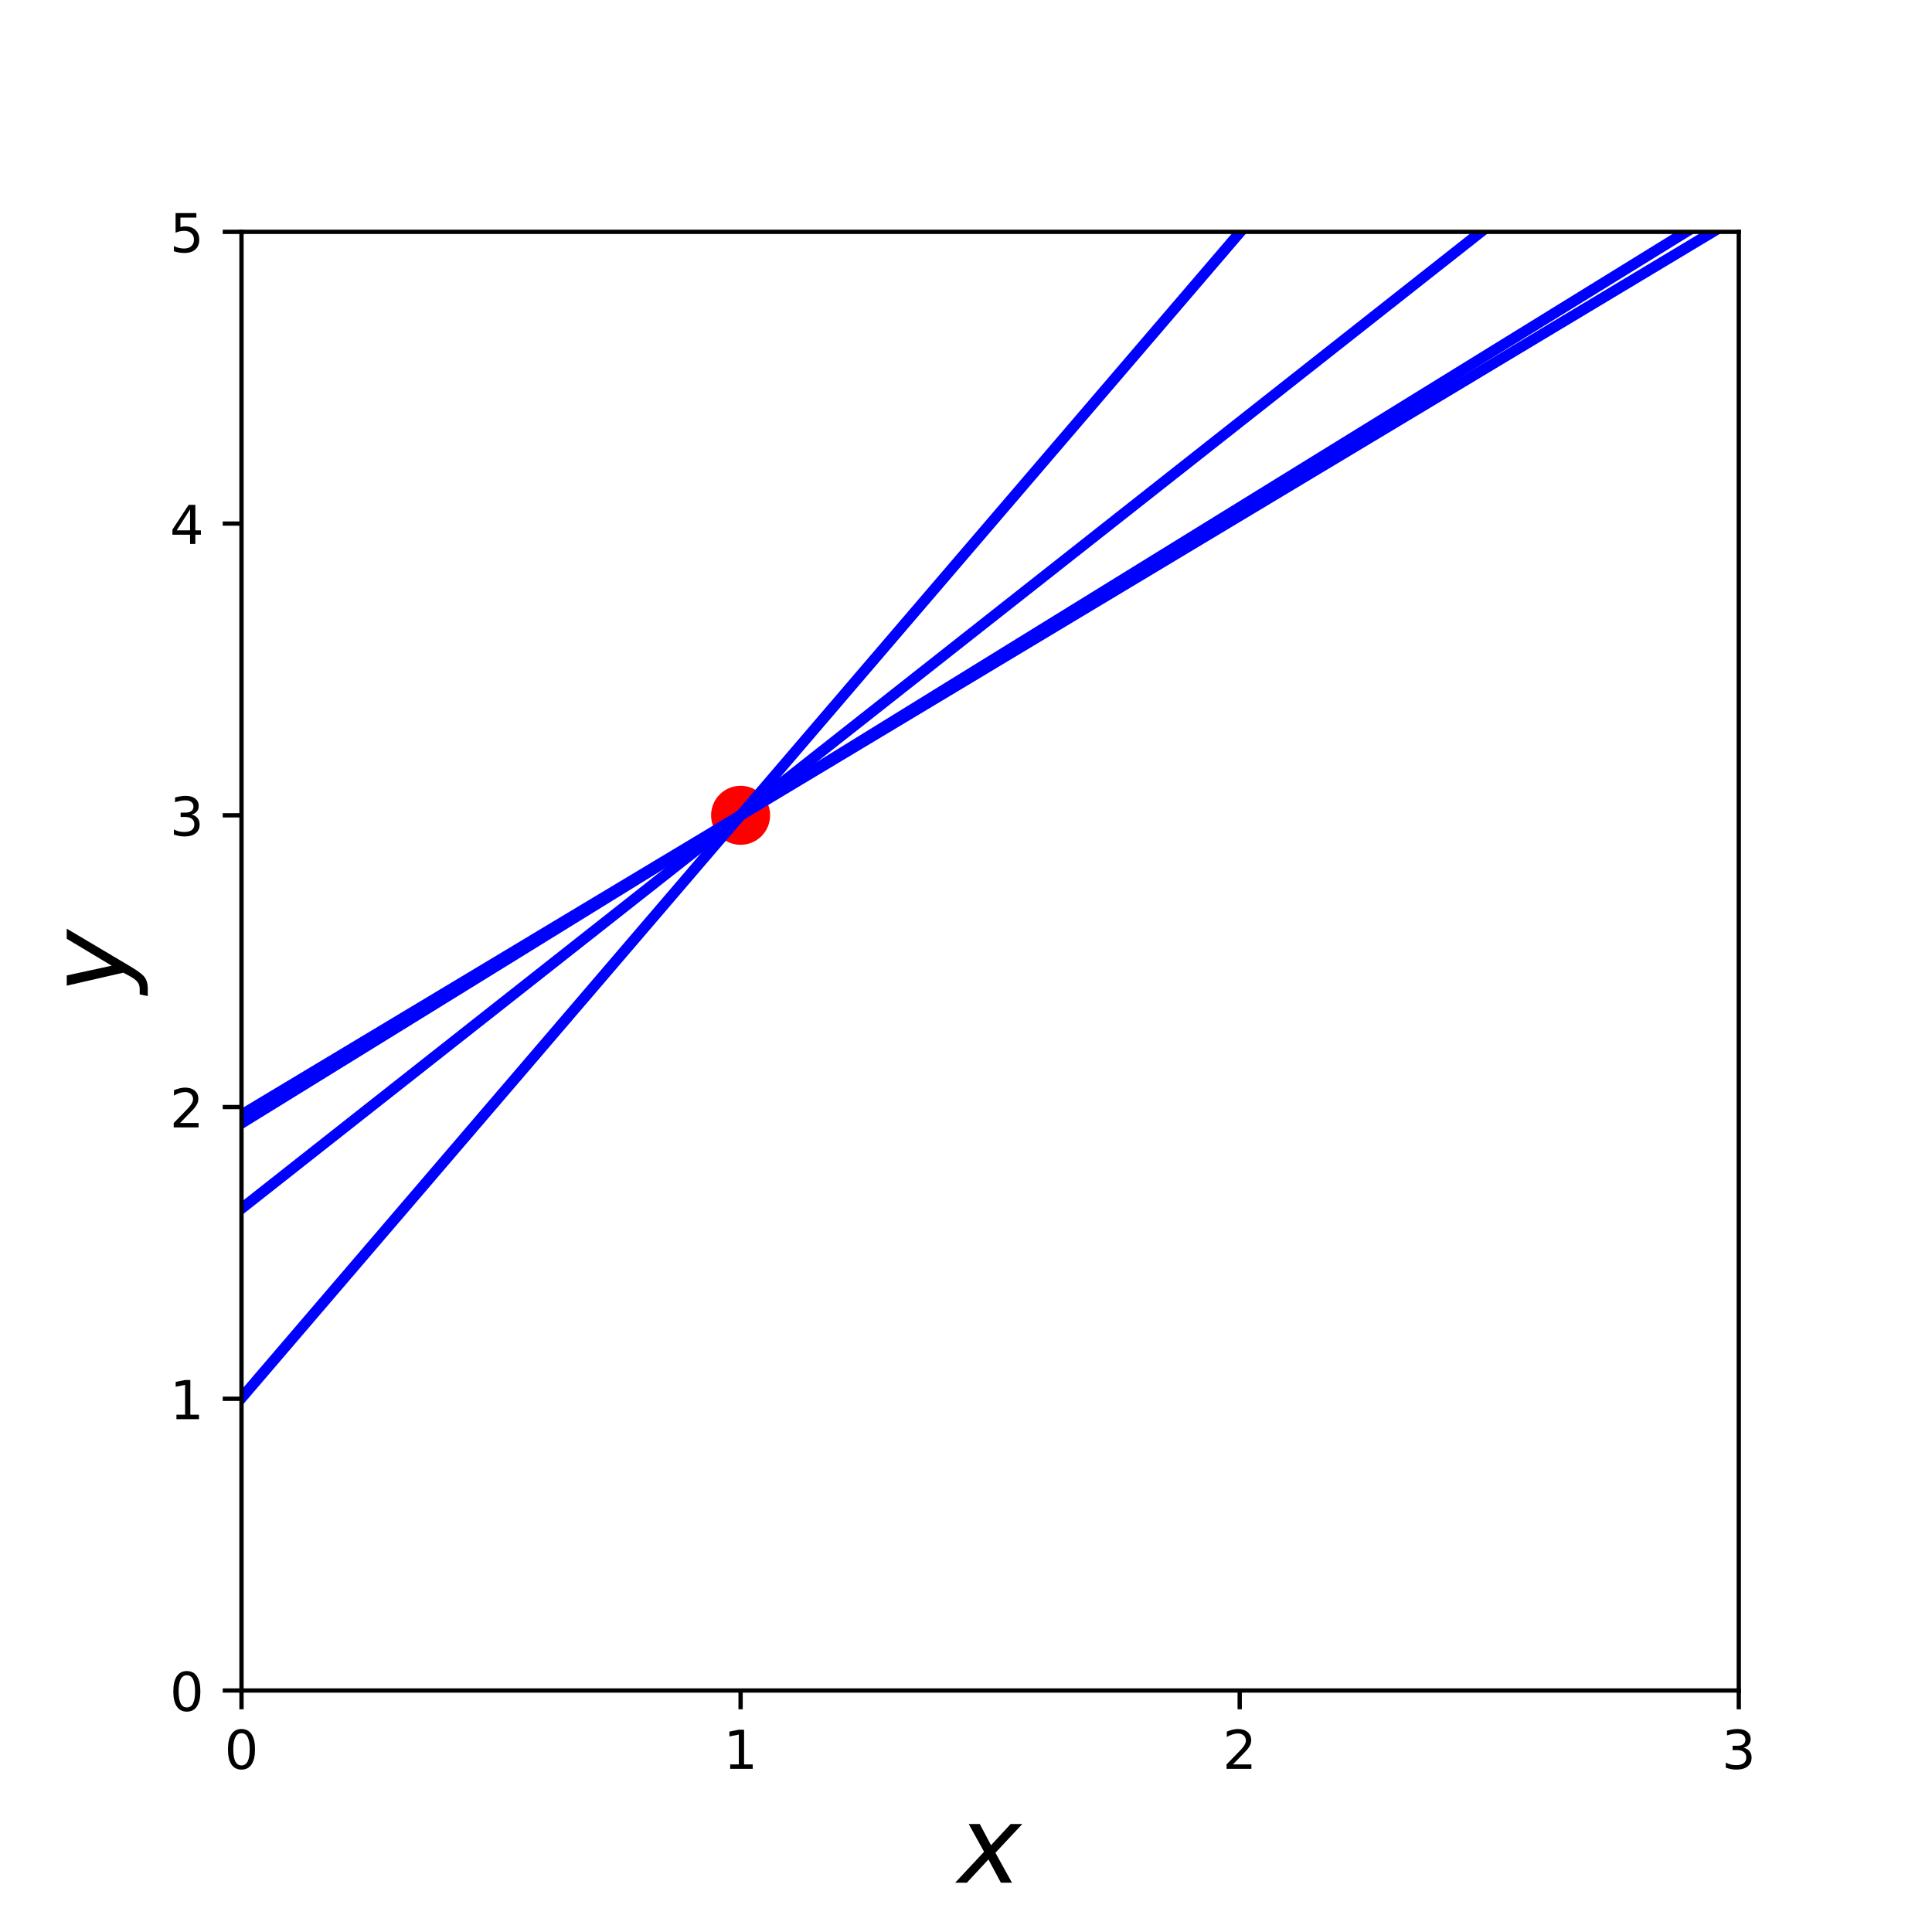
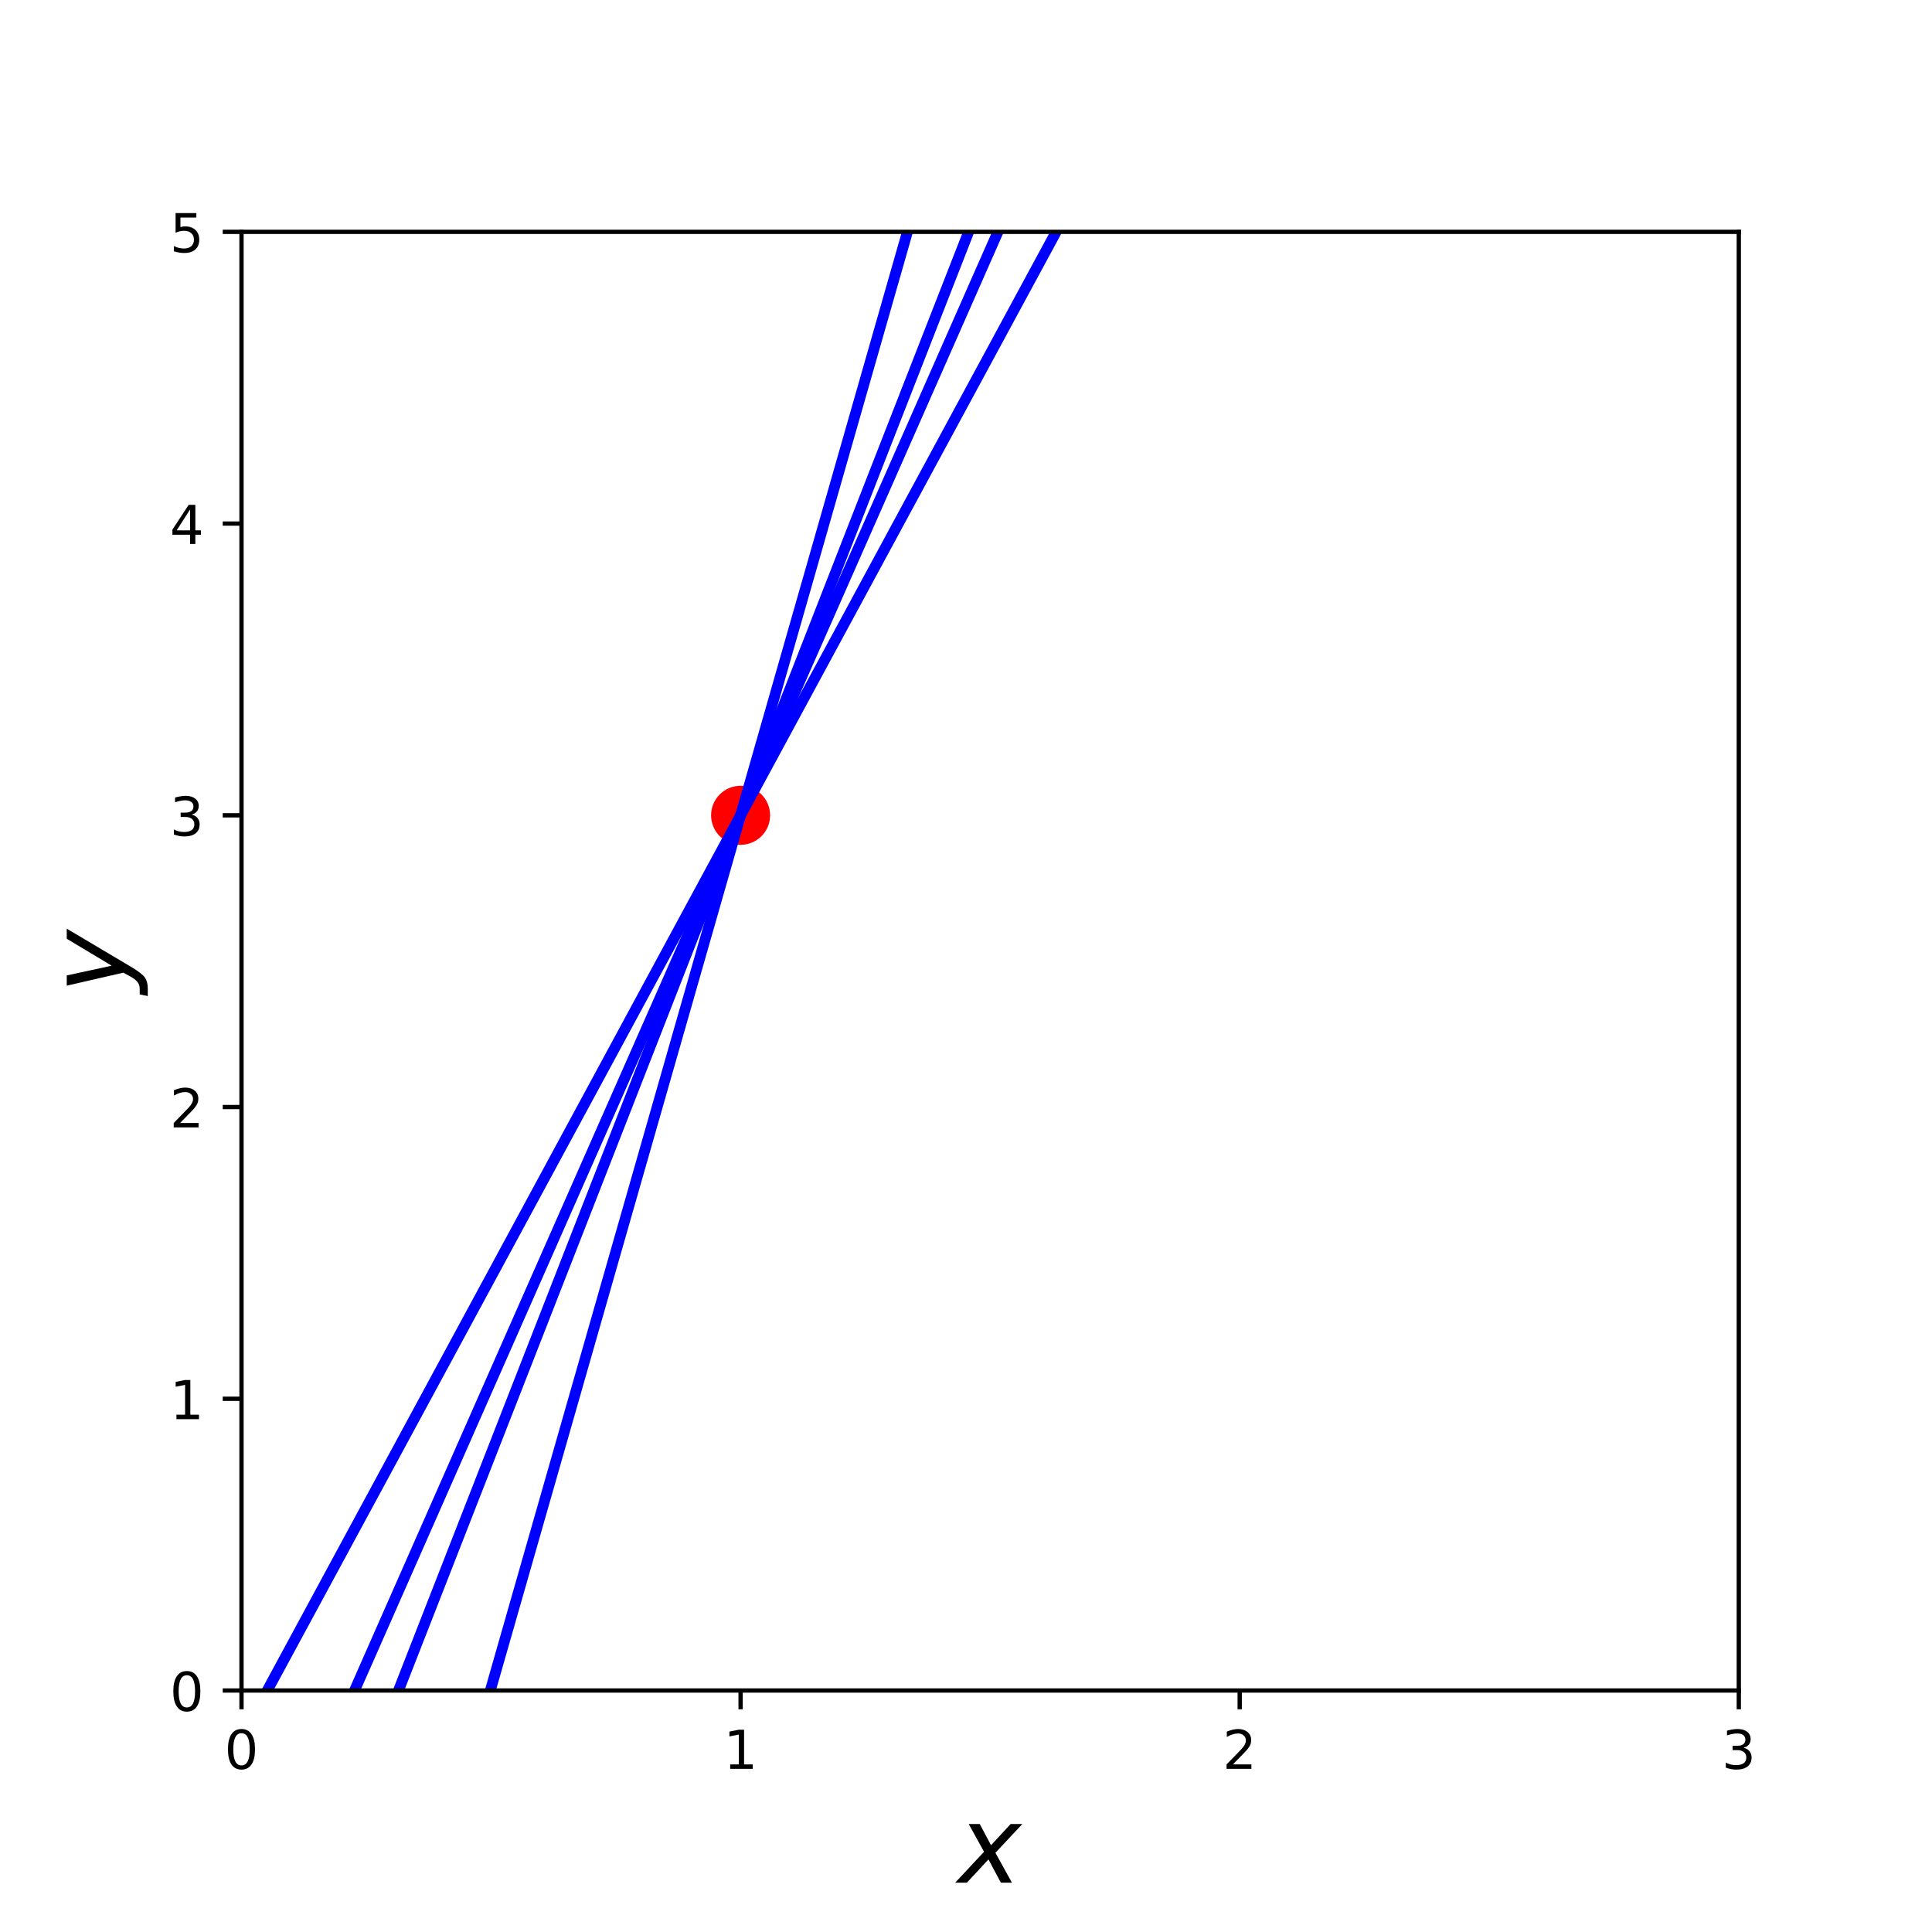
<svg xmlns="http://www.w3.org/2000/svg" xmlns:xlink="http://www.w3.org/1999/xlink" height="360pt" version="1.1" viewBox="0 0 360 360" width="360pt">
  <defs>
    <style type="text/css">
*{stroke-linecap:butt;stroke-linejoin:round;}
  </style>
  </defs>
  <g id="figure_1">
    <g id="patch_1">
      <path d="M 0 360  L 360 360  L 360 0  L 0 0  z " style="fill:none;" />
    </g>
    <g id="axes_1">
      <g id="patch_2">
        <path d="M 45 315  L 324 315  L 324 43.2  L 45 43.2  z " style="fill:none;" />
      </g>
      <g id="matplotlib.axis_1">
        <g id="xtick_1">
          <g id="line2d_1">
            <defs>
-               <path d="M 0 0  L 0 3.5  " id="m64a9009159" style="stroke:#000000;stroke-width:0.8;" />
-             </defs>
-             <g>
-               <use style="stroke:#000000;stroke-width:0.8;" x="45" xlink:href="#m64a9009159" y="315" />
+               <path d="M 0 0  L 0 3.5  " id="meedcff32ec" style="stroke:#000000;stroke-width:0.8;" />
+             </defs>
+             <g>
+               <use style="stroke:#000000;stroke-width:0.8;" x="45" xlink:href="#meedcff32ec" y="315" />
            </g>
          </g>
          <g id="text_1">
            <defs>
              <path d="M 31.781 66.406  Q 24.172 66.406 20.328 58.906  Q 16.5 51.422 16.5 36.375  Q 16.5 21.391 20.328 13.891  Q 24.172 6.391 31.781 6.391  Q 39.453 6.391 43.281 13.891  Q 47.125 21.391 47.125 36.375  Q 47.125 51.422 43.281 58.906  Q 39.453 66.406 31.781 66.406  z M 31.781 74.219  Q 44.047 74.219 50.516 64.516  Q 56.984 54.828 56.984 36.375  Q 56.984 17.969 50.516 8.266  Q 44.047 -1.422 31.781 -1.422  Q 19.531 -1.422 13.062 8.266  Q 6.594 17.969 6.594 36.375  Q 6.594 54.828 13.062 64.516  Q 19.531 74.219 31.781 74.219  z " id="DejaVuSans-30" />
            </defs>
            <g transform="translate(41.81875 329.5984)scale(0.1 -0.1)">
              <use xlink:href="#DejaVuSans-30" />
            </g>
          </g>
        </g>
        <g id="xtick_2">
          <g id="line2d_2">
            <g>
-               <use style="stroke:#000000;stroke-width:0.8;" x="138" xlink:href="#m64a9009159" y="315" />
+               <use style="stroke:#000000;stroke-width:0.8;" x="138" xlink:href="#meedcff32ec" y="315" />
            </g>
          </g>
          <g id="text_2">
            <defs>
              <path d="M 12.406 8.297  L 28.516 8.297  L 28.516 63.922  L 10.984 60.406  L 10.984 69.391  L 28.422 72.906  L 38.281 72.906  L 38.281 8.297  L 54.391 8.297  L 54.391 0  L 12.406 0  z " id="DejaVuSans-31" />
            </defs>
            <g transform="translate(134.8187 329.5984)scale(0.1 -0.1)">
              <use xlink:href="#DejaVuSans-31" />
            </g>
          </g>
        </g>
        <g id="xtick_3">
          <g id="line2d_3">
            <g>
-               <use style="stroke:#000000;stroke-width:0.8;" x="231" xlink:href="#m64a9009159" y="315" />
+               <use style="stroke:#000000;stroke-width:0.8;" x="231" xlink:href="#meedcff32ec" y="315" />
            </g>
          </g>
          <g id="text_3">
            <defs>
              <path d="M 19.188 8.297  L 53.609 8.297  L 53.609 0  L 7.328 0  L 7.328 8.297  Q 12.938 14.109 22.625 23.891  Q 32.328 33.688 34.812 36.531  Q 39.547 41.844 41.422 45.531  Q 43.312 49.219 43.312 52.781  Q 43.312 58.594 39.234 62.25  Q 35.156 65.922 28.609 65.922  Q 23.969 65.922 18.812 64.312  Q 13.672 62.703 7.812 59.422  L 7.812 69.391  Q 13.766 71.781 18.938 73  Q 24.125 74.219 28.422 74.219  Q 39.75 74.219 46.484 68.547  Q 53.219 62.891 53.219 53.422  Q 53.219 48.922 51.531 44.891  Q 49.859 40.875 45.406 35.406  Q 44.188 33.984 37.641 27.219  Q 31.109 20.453 19.188 8.297  z " id="DejaVuSans-32" />
            </defs>
            <g transform="translate(227.8187 329.5984)scale(0.1 -0.1)">
              <use xlink:href="#DejaVuSans-32" />
            </g>
          </g>
        </g>
        <g id="xtick_4">
          <g id="line2d_4">
            <g>
-               <use style="stroke:#000000;stroke-width:0.8;" x="324" xlink:href="#m64a9009159" y="315" />
+               <use style="stroke:#000000;stroke-width:0.8;" x="324" xlink:href="#meedcff32ec" y="315" />
            </g>
          </g>
          <g id="text_4">
            <defs>
              <path d="M 40.578 39.312  Q 47.656 37.797 51.625 33  Q 55.609 28.219 55.609 21.188  Q 55.609 10.406 48.188 4.484  Q 40.766 -1.422 27.094 -1.422  Q 22.516 -1.422 17.656 -0.516  Q 12.797 0.391 7.625 2.203  L 7.625 11.719  Q 11.719 9.328 16.594 8.109  Q 21.484 6.891 26.812 6.891  Q 36.078 6.891 40.938 10.547  Q 45.797 14.203 45.797 21.188  Q 45.797 27.641 41.281 31.266  Q 36.766 34.906 28.719 34.906  L 20.219 34.906  L 20.219 43.016  L 29.109 43.016  Q 36.375 43.016 40.234 45.922  Q 44.094 48.828 44.094 54.297  Q 44.094 59.906 40.109 62.906  Q 36.141 65.922 28.719 65.922  Q 24.656 65.922 20.016 65.031  Q 15.375 64.156 9.812 62.312  L 9.812 71.094  Q 15.438 72.656 20.344 73.438  Q 25.25 74.219 29.594 74.219  Q 40.828 74.219 47.359 69.109  Q 53.906 64.016 53.906 55.328  Q 53.906 49.266 50.438 45.094  Q 46.969 40.922 40.578 39.312  z " id="DejaVuSans-33" />
            </defs>
            <g transform="translate(320.8188 329.5984)scale(0.1 -0.1)">
              <use xlink:href="#DejaVuSans-33" />
            </g>
          </g>
        </g>
        <g id="text_5">
          <defs>
            <path d="M 60.016 54.688  L 34.906 27.875  L 50.297 0  L 39.984 0  L 28.422 21.688  L 8.297 0  L -2.594 0  L 24.312 28.812  L 10.016 54.688  L 20.312 54.688  L 30.812 34.906  L 49.125 54.688  z " id="DejaVuSans-Oblique-78" />
          </defs>
          <g transform="translate(178.5 350.875)scale(0.2 -0.2)">
            <use transform="translate(0 0.3125)" xlink:href="#DejaVuSans-Oblique-78" />
          </g>
        </g>
      </g>
      <g id="matplotlib.axis_2">
        <g id="ytick_1">
          <g id="line2d_5">
            <defs>
-               <path d="M 0 0  L -3.5 0  " id="m4422a16511" style="stroke:#000000;stroke-width:0.8;" />
-             </defs>
-             <g>
-               <use style="stroke:#000000;stroke-width:0.8;" x="45" xlink:href="#m4422a16511" y="315" />
+               <path d="M 0 0  L -3.5 0  " id="mc07fa1a6f8" style="stroke:#000000;stroke-width:0.8;" />
+             </defs>
+             <g>
+               <use style="stroke:#000000;stroke-width:0.8;" x="45" xlink:href="#mc07fa1a6f8" y="315" />
            </g>
          </g>
          <g id="text_6">
            <g transform="translate(31.6375 318.7992)scale(0.1 -0.1)">
              <use xlink:href="#DejaVuSans-30" />
            </g>
          </g>
        </g>
        <g id="ytick_2">
          <g id="line2d_6">
            <g>
-               <use style="stroke:#000000;stroke-width:0.8;" x="45" xlink:href="#m4422a16511" y="260.64" />
+               <use style="stroke:#000000;stroke-width:0.8;" x="45" xlink:href="#mc07fa1a6f8" y="260.64" />
            </g>
          </g>
          <g id="text_7">
            <g transform="translate(31.6375 264.4392)scale(0.1 -0.1)">
              <use xlink:href="#DejaVuSans-31" />
            </g>
          </g>
        </g>
        <g id="ytick_3">
          <g id="line2d_7">
            <g>
-               <use style="stroke:#000000;stroke-width:0.8;" x="45" xlink:href="#m4422a16511" y="206.28" />
+               <use style="stroke:#000000;stroke-width:0.8;" x="45" xlink:href="#mc07fa1a6f8" y="206.28" />
            </g>
          </g>
          <g id="text_8">
            <g transform="translate(31.6375 210.0792)scale(0.1 -0.1)">
              <use xlink:href="#DejaVuSans-32" />
            </g>
          </g>
        </g>
        <g id="ytick_4">
          <g id="line2d_8">
            <g>
-               <use style="stroke:#000000;stroke-width:0.8;" x="45" xlink:href="#m4422a16511" y="151.92" />
+               <use style="stroke:#000000;stroke-width:0.8;" x="45" xlink:href="#mc07fa1a6f8" y="151.92" />
            </g>
          </g>
          <g id="text_9">
            <g transform="translate(31.6375 155.7192)scale(0.1 -0.1)">
              <use xlink:href="#DejaVuSans-33" />
            </g>
          </g>
        </g>
        <g id="ytick_5">
          <g id="line2d_9">
            <g>
-               <use style="stroke:#000000;stroke-width:0.8;" x="45" xlink:href="#m4422a16511" y="97.56" />
+               <use style="stroke:#000000;stroke-width:0.8;" x="45" xlink:href="#mc07fa1a6f8" y="97.56" />
            </g>
          </g>
          <g id="text_10">
            <defs>
              <path d="M 37.797 64.312  L 12.891 25.391  L 37.797 25.391  z M 35.203 72.906  L 47.609 72.906  L 47.609 25.391  L 58.016 25.391  L 58.016 17.188  L 47.609 17.188  L 47.609 0  L 37.797 0  L 37.797 17.188  L 4.891 17.188  L 4.891 26.703  z " id="DejaVuSans-34" />
            </defs>
            <g transform="translate(31.6375 101.3592)scale(0.1 -0.1)">
              <use xlink:href="#DejaVuSans-34" />
            </g>
          </g>
        </g>
        <g id="ytick_6">
          <g id="line2d_10">
            <g>
-               <use style="stroke:#000000;stroke-width:0.8;" x="45" xlink:href="#m4422a16511" y="43.2" />
+               <use style="stroke:#000000;stroke-width:0.8;" x="45" xlink:href="#mc07fa1a6f8" y="43.2" />
            </g>
          </g>
          <g id="text_11">
            <defs>
              <path d="M 10.797 72.906  L 49.516 72.906  L 49.516 64.594  L 19.828 64.594  L 19.828 46.734  Q 21.969 47.469 24.109 47.828  Q 26.266 48.188 28.422 48.188  Q 40.625 48.188 47.75 41.5  Q 54.891 34.812 54.891 23.391  Q 54.891 11.625 47.562 5.094  Q 40.234 -1.422 26.906 -1.422  Q 22.312 -1.422 17.547 -0.641  Q 12.797 0.141 7.719 1.703  L 7.719 11.625  Q 12.109 9.234 16.797 8.062  Q 21.484 6.891 26.703 6.891  Q 35.156 6.891 40.078 11.328  Q 45.016 15.766 45.016 23.391  Q 45.016 31 40.078 35.438  Q 35.156 39.891 26.703 39.891  Q 22.75 39.891 18.812 39.016  Q 14.891 38.141 10.797 36.281  z " id="DejaVuSans-35" />
            </defs>
            <g transform="translate(31.6375 46.99922)scale(0.1 -0.1)">
              <use xlink:href="#DejaVuSans-35" />
            </g>
          </g>
        </g>
        <g id="text_12">
          <defs>
            <path d="M 24.812 -5.078  Q 18.562 -15.578 14.625 -18.188  Q 10.688 -20.797 4.594 -20.797  L -2.484 -20.797  L -0.984 -13.281  L 4.203 -13.281  Q 7.953 -13.281 10.594 -11.234  Q 13.234 -9.188 16.5 -3.219  L 19.281 2  L 7.172 54.688  L 16.703 54.688  L 25.781 12.797  L 50.875 54.688  L 60.297 54.688  z " id="DejaVuSans-Oblique-79" />
          </defs>
          <g transform="translate(23.4375 185.1)rotate(-90)scale(0.2 -0.2)">
            <use transform="translate(0 0.3125)" xlink:href="#DejaVuSans-Oblique-79" />
          </g>
        </g>
      </g>
      <g id="line2d_11">
        <defs>
-           <path d="M 0 5  C 1.326 5 2.598 4.473 3.536 3.536  C 4.473 2.598 5 1.326 5 0  C 5 -1.326 4.473 -2.598 3.536 -3.536  C 2.598 -4.473 1.326 -5 0 -5  C -1.326 -5 -2.598 -4.473 -3.536 -3.536  C -4.473 -2.598 -5 -1.326 -5 0  C -5 1.326 -4.473 2.598 -3.536 3.536  C -2.598 4.473 -1.326 5 0 5  z " id="mb625cb6c57" style="stroke:#ff0000;" />
+           <path d="M 0 5  C 1.326 5 2.598 4.473 3.536 3.536  C 4.473 2.598 5 1.326 5 0  C 5 -1.326 4.473 -2.598 3.536 -3.536  C 2.598 -4.473 1.326 -5 0 -5  C -1.326 -5 -2.598 -4.473 -3.536 -3.536  C -4.473 -2.598 -5 -1.326 -5 0  C -5 1.326 -4.473 2.598 -3.536 3.536  C -2.598 4.473 -1.326 5 0 5  z " id="m57ed7bee76" style="stroke:#ff0000;" />
        </defs>
-         <g clip-path="url(#p8e7a9ce462)">
-           <use style="fill:#ff0000;stroke:#ff0000;" x="138" xlink:href="#mb625cb6c57" y="151.92" />
+         <g clip-path="url(#pf0e5285150)">
+           <use style="fill:#ff0000;stroke:#ff0000;" x="138" xlink:href="#m57ed7bee76" y="151.92" />
        </g>
      </g>
      <g id="line2d_12">
-         <path clip-path="url(#p8e7a9ce462)" d="M 45 207.73  L 324 40.301  " style="fill:none;stroke:#0000ff;stroke-linecap:square;stroke-width:2;" />
+         <path clip-path="url(#pf0e5285150)" d="M 56.271 361  L 197.776 -1  " style="fill:none;stroke:#0000ff;stroke-linecap:square;stroke-width:2;" />
      </g>
      <g id="line2d_13">
-         <path clip-path="url(#p8e7a9ce462)" d="M 45 260.493  L 268.986 -1  " style="fill:none;stroke:#0000ff;stroke-linecap:square;stroke-width:2;" />
+         <path clip-path="url(#pf0e5285150)" d="M 45.77 361  L 205.456 -1  " style="fill:none;stroke:#0000ff;stroke-linecap:square;stroke-width:2;" />
      </g>
      <g id="line2d_14">
-         <path clip-path="url(#p8e7a9ce462)" d="M 45 225.204  L 324 5.351  " style="fill:none;stroke:#0000ff;stroke-linecap:square;stroke-width:2;" />
+         <path clip-path="url(#pf0e5285150)" d="M 78.207 361  L 181.732 -1  " style="fill:none;stroke:#0000ff;stroke-linecap:square;stroke-width:2;" />
      </g>
      <g id="line2d_15">
-         <path clip-path="url(#p8e7a9ce462)" d="M 45 209.305  L 324 37.15  " style="fill:none;stroke:#0000ff;stroke-linecap:square;stroke-width:2;" />
+         <path clip-path="url(#pf0e5285150)" d="M 45 323.874  L 220.706 -1  " style="fill:none;stroke:#0000ff;stroke-linecap:square;stroke-width:2;" />
      </g>
      <g id="patch_3">
        <path d="M 45 315  L 45 43.2  " style="fill:none;stroke:#000000;stroke-linecap:square;stroke-linejoin:miter;stroke-width:0.8;" />
      </g>
      <g id="patch_4">
        <path d="M 324 315  L 324 43.2  " style="fill:none;stroke:#000000;stroke-linecap:square;stroke-linejoin:miter;stroke-width:0.8;" />
      </g>
      <g id="patch_5">
        <path d="M 45 315  L 324 315  " style="fill:none;stroke:#000000;stroke-linecap:square;stroke-linejoin:miter;stroke-width:0.8;" />
      </g>
      <g id="patch_6">
        <path d="M 45 43.2  L 324 43.2  " style="fill:none;stroke:#000000;stroke-linecap:square;stroke-linejoin:miter;stroke-width:0.8;" />
      </g>
    </g>
  </g>
  <defs>
-     <clipPath id="p8e7a9ce462">
+     <clipPath id="pf0e5285150">
      <rect height="271.8" width="279" x="45" y="43.2" />
    </clipPath>
  </defs>
</svg>
